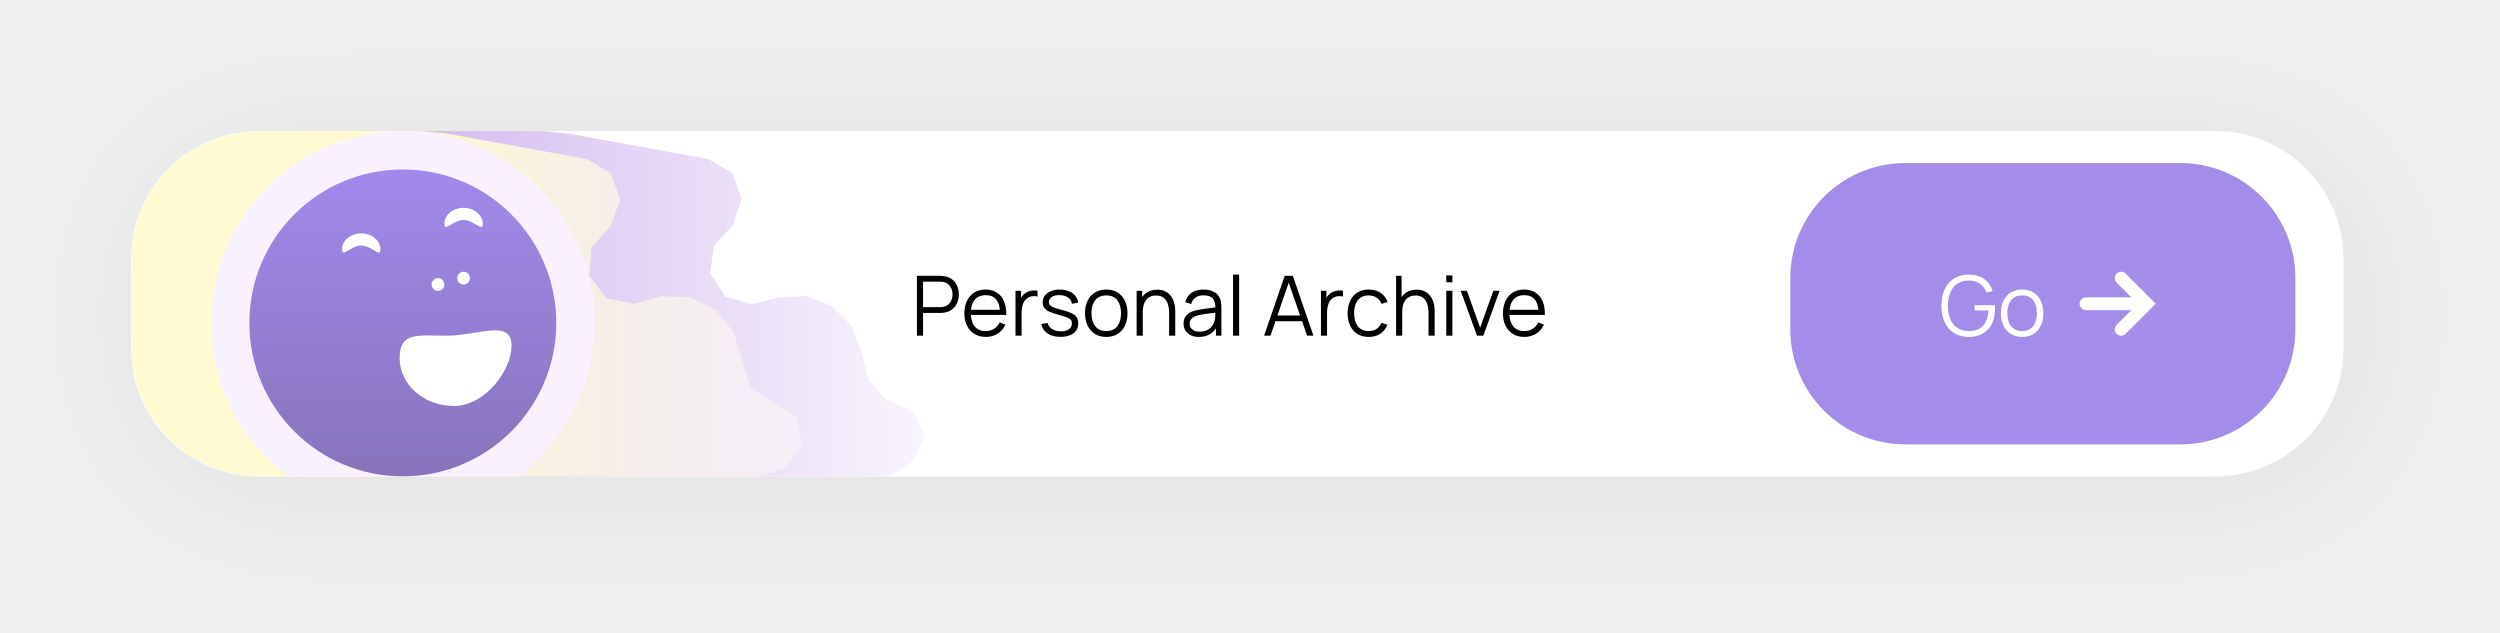
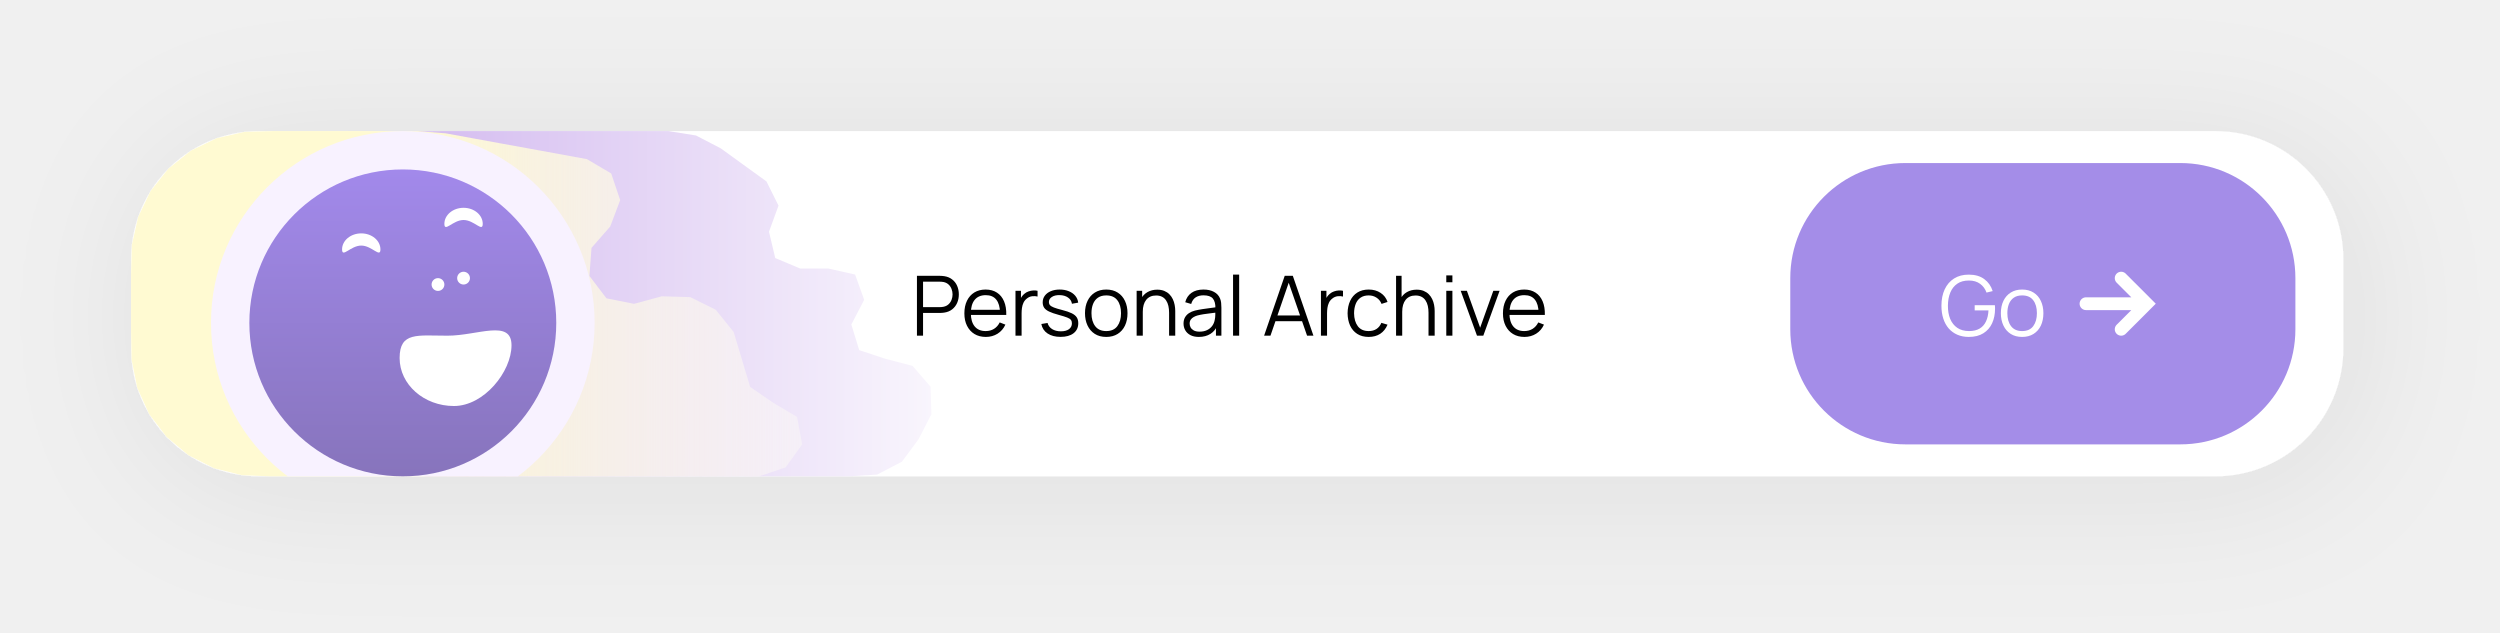
<svg xmlns="http://www.w3.org/2000/svg" width="391" height="99" viewBox="0 0 391 99" fill="none">
  <g filter="url(#filter0_d_836_7685)">
    <g clip-path="url(#clip0_836_7685)">
      <g filter="url(#filter1_d_836_7685)">
        <rect x="20.5" y="20.5" width="346" height="54" rx="20" fill="white" />
      </g>
      <path d="M143.41 52.5V43.14H147.024C147.115 43.14 147.217 43.144 147.33 43.153C147.447 43.157 147.564 43.17 147.681 43.192C148.17 43.266 148.584 43.437 148.922 43.706C149.264 43.97 149.522 44.303 149.695 44.706C149.873 45.109 149.962 45.556 149.962 46.045C149.962 46.531 149.873 46.975 149.695 47.378C149.518 47.781 149.258 48.117 148.916 48.386C148.578 48.65 148.166 48.819 147.681 48.892C147.564 48.91 147.447 48.923 147.33 48.931C147.217 48.94 147.115 48.944 147.024 48.944H144.365V52.5H143.41ZM144.365 48.035H146.998C147.076 48.035 147.167 48.03 147.271 48.022C147.375 48.013 147.477 47.998 147.576 47.976C147.897 47.907 148.159 47.775 148.363 47.58C148.571 47.385 148.725 47.153 148.825 46.884C148.929 46.615 148.981 46.336 148.981 46.045C148.981 45.755 148.929 45.476 148.825 45.207C148.725 44.934 148.571 44.7 148.363 44.505C148.159 44.31 147.897 44.178 147.576 44.108C147.477 44.087 147.375 44.074 147.271 44.069C147.167 44.061 147.076 44.056 146.998 44.056H144.365V48.035ZM154.188 52.695C153.503 52.695 152.91 52.543 152.407 52.24C151.909 51.937 151.521 51.51 151.244 50.959C150.966 50.409 150.828 49.764 150.828 49.023C150.828 48.255 150.964 47.593 151.237 47.033C151.51 46.474 151.894 46.043 152.388 45.74C152.886 45.437 153.473 45.285 154.149 45.285C154.842 45.285 155.434 45.445 155.924 45.766C156.413 46.082 156.784 46.537 157.035 47.131C157.286 47.725 157.401 48.433 157.38 49.257H156.405V48.919C156.387 48.008 156.19 47.322 155.813 46.858C155.44 46.394 154.894 46.163 154.175 46.163C153.421 46.163 152.843 46.407 152.44 46.897C152.041 47.387 151.842 48.084 151.842 48.99C151.842 49.874 152.041 50.561 152.44 51.05C152.843 51.536 153.412 51.779 154.149 51.779C154.652 51.779 155.089 51.664 155.462 51.434C155.839 51.2 156.136 50.864 156.353 50.426L157.243 50.771C156.966 51.382 156.556 51.856 156.015 52.194C155.477 52.528 154.868 52.695 154.188 52.695ZM151.504 49.257V48.457H156.866V49.257H151.504ZM158.822 52.5V45.48H159.68V47.17L159.511 46.949C159.589 46.741 159.691 46.55 159.817 46.377C159.942 46.199 160.079 46.054 160.226 45.941C160.408 45.781 160.62 45.66 160.863 45.578C161.106 45.491 161.351 45.441 161.598 45.428C161.845 45.411 162.07 45.428 162.274 45.48V46.377C162.018 46.312 161.738 46.297 161.435 46.331C161.132 46.366 160.852 46.487 160.597 46.696C160.363 46.877 160.187 47.096 160.07 47.352C159.953 47.603 159.875 47.872 159.836 48.158C159.797 48.44 159.778 48.719 159.778 48.996V52.5H158.822ZM165.872 52.688C165.049 52.688 164.371 52.511 163.838 52.156C163.309 51.8 162.984 51.306 162.863 50.673L163.838 50.511C163.942 50.91 164.178 51.228 164.546 51.467C164.919 51.7 165.378 51.818 165.924 51.818C166.457 51.818 166.878 51.707 167.185 51.486C167.493 51.261 167.647 50.955 167.647 50.569C167.647 50.353 167.597 50.177 167.497 50.043C167.402 49.904 167.205 49.776 166.906 49.66C166.607 49.542 166.16 49.404 165.567 49.243C164.93 49.07 164.431 48.897 164.072 48.724C163.712 48.55 163.456 48.351 163.305 48.126C163.153 47.896 163.077 47.616 163.077 47.287C163.077 46.888 163.19 46.539 163.415 46.24C163.641 45.937 163.953 45.703 164.351 45.538C164.75 45.37 165.214 45.285 165.742 45.285C166.271 45.285 166.743 45.372 167.159 45.545C167.58 45.714 167.918 45.952 168.173 46.26C168.429 46.568 168.581 46.925 168.628 47.333L167.653 47.508C167.588 47.096 167.382 46.771 167.036 46.533C166.693 46.29 166.258 46.165 165.729 46.156C165.231 46.143 164.826 46.238 164.514 46.442C164.202 46.641 164.046 46.908 164.046 47.242C164.046 47.428 164.102 47.588 164.215 47.722C164.327 47.852 164.531 47.976 164.826 48.093C165.125 48.21 165.549 48.338 166.1 48.477C166.745 48.641 167.252 48.815 167.621 48.996C167.989 49.178 168.251 49.393 168.407 49.64C168.563 49.887 168.641 50.193 168.641 50.556C168.641 51.219 168.394 51.742 167.9 52.123C167.411 52.5 166.735 52.688 165.872 52.688ZM173.014 52.695C172.317 52.695 171.721 52.537 171.227 52.221C170.733 51.904 170.354 51.467 170.089 50.907C169.825 50.349 169.693 49.707 169.693 48.983C169.693 48.247 169.827 47.601 170.096 47.047C170.365 46.492 170.746 46.061 171.24 45.753C171.738 45.441 172.33 45.285 173.014 45.285C173.716 45.285 174.314 45.443 174.808 45.76C175.307 46.072 175.686 46.507 175.946 47.066C176.21 47.621 176.342 48.26 176.342 48.983C176.342 49.72 176.21 50.368 175.946 50.927C175.682 51.482 175.3 51.915 174.802 52.227C174.304 52.539 173.708 52.695 173.014 52.695ZM173.014 51.779C173.794 51.779 174.375 51.521 174.756 51.005C175.138 50.485 175.328 49.811 175.328 48.983C175.328 48.134 175.136 47.458 174.75 46.956C174.369 46.453 173.79 46.202 173.014 46.202C172.49 46.202 172.057 46.321 171.714 46.559C171.376 46.793 171.123 47.12 170.954 47.541C170.789 47.956 170.707 48.438 170.707 48.983C170.707 49.828 170.902 50.507 171.292 51.018C171.682 51.525 172.256 51.779 173.014 51.779ZM182.846 52.5V48.919C182.846 48.529 182.809 48.171 182.736 47.846C182.662 47.517 182.543 47.231 182.378 46.988C182.218 46.741 182.008 46.55 181.748 46.416C181.492 46.282 181.18 46.215 180.812 46.215C180.474 46.215 180.175 46.273 179.915 46.39C179.659 46.507 179.442 46.676 179.265 46.897C179.091 47.114 178.959 47.378 178.868 47.69C178.777 48.002 178.732 48.357 178.732 48.756L178.056 48.606C178.056 47.887 178.181 47.283 178.433 46.793C178.684 46.303 179.031 45.933 179.473 45.681C179.915 45.43 180.422 45.304 180.994 45.304C181.414 45.304 181.78 45.37 182.092 45.499C182.409 45.63 182.675 45.805 182.892 46.026C183.113 46.247 183.29 46.501 183.425 46.786C183.559 47.068 183.657 47.369 183.717 47.69C183.778 48.006 183.808 48.323 183.808 48.639V52.5H182.846ZM177.77 52.5V45.48H178.634V47.209H178.732V52.5H177.77ZM187.503 52.695C186.975 52.695 186.531 52.6 186.171 52.409C185.816 52.218 185.549 51.965 185.371 51.648C185.194 51.332 185.105 50.988 185.105 50.615C185.105 50.234 185.181 49.909 185.332 49.64C185.488 49.367 185.699 49.144 185.963 48.971C186.232 48.797 186.541 48.665 186.892 48.574C187.248 48.487 187.64 48.411 188.069 48.346C188.502 48.277 188.925 48.219 189.336 48.171C189.752 48.119 190.116 48.069 190.428 48.022L190.09 48.23C190.103 47.536 189.969 47.023 189.687 46.689C189.406 46.355 188.916 46.188 188.218 46.188C187.737 46.188 187.33 46.297 186.996 46.514C186.667 46.73 186.435 47.072 186.301 47.541L185.371 47.267C185.532 46.639 185.855 46.152 186.34 45.805C186.825 45.458 187.456 45.285 188.231 45.285C188.873 45.285 189.417 45.406 189.863 45.649C190.314 45.887 190.632 46.234 190.818 46.689C190.905 46.893 190.961 47.12 190.987 47.371C191.013 47.623 191.026 47.879 191.026 48.139V52.5H190.175V50.739L190.422 50.843C190.184 51.445 189.813 51.904 189.31 52.221C188.808 52.537 188.205 52.695 187.503 52.695ZM187.614 51.87C188.06 51.87 188.45 51.789 188.784 51.629C189.118 51.469 189.386 51.25 189.59 50.972C189.794 50.691 189.926 50.374 189.986 50.023C190.038 49.798 190.067 49.551 190.071 49.282C190.075 49.01 190.077 48.806 190.077 48.672L190.441 48.86C190.116 48.903 189.763 48.947 189.382 48.99C189.005 49.033 188.632 49.083 188.264 49.139C187.9 49.196 187.571 49.263 187.276 49.341C187.077 49.397 186.884 49.477 186.697 49.581C186.511 49.681 186.357 49.816 186.236 49.984C186.119 50.154 186.06 50.364 186.06 50.615C186.06 50.819 186.11 51.016 186.21 51.206C186.314 51.397 186.479 51.555 186.704 51.681C186.934 51.807 187.237 51.87 187.614 51.87ZM192.849 52.5V42.945H193.804V52.5H192.849ZM197.705 52.5L200.929 43.14H202.197L205.421 52.5H204.426L201.365 43.673H201.742L198.7 52.5H197.705ZM199.142 50.231V49.334H203.978V50.231H199.142ZM206.595 52.5V45.48H207.453V47.17L207.284 46.949C207.362 46.741 207.463 46.55 207.589 46.377C207.715 46.199 207.851 46.054 207.999 45.941C208.181 45.781 208.393 45.66 208.636 45.578C208.878 45.491 209.123 45.441 209.37 45.428C209.617 45.411 209.842 45.428 210.046 45.48V46.377C209.79 46.312 209.511 46.297 209.208 46.331C208.904 46.366 208.625 46.487 208.369 46.696C208.135 46.877 207.96 47.096 207.843 47.352C207.726 47.603 207.648 47.872 207.609 48.158C207.57 48.44 207.55 48.719 207.55 48.996V52.5H206.595ZM214.064 52.695C213.358 52.695 212.76 52.537 212.27 52.221C211.781 51.904 211.408 51.469 211.152 50.914C210.901 50.355 210.771 49.714 210.762 48.99C210.771 48.253 210.905 47.608 211.165 47.053C211.425 46.494 211.8 46.061 212.29 45.753C212.779 45.441 213.373 45.285 214.071 45.285C214.781 45.285 215.399 45.458 215.923 45.805C216.452 46.152 216.814 46.626 217.009 47.228L216.073 47.528C215.908 47.107 215.646 46.782 215.286 46.553C214.931 46.319 214.524 46.202 214.064 46.202C213.549 46.202 213.122 46.321 212.784 46.559C212.446 46.793 212.194 47.12 212.03 47.541C211.865 47.961 211.781 48.444 211.776 48.99C211.785 49.831 211.98 50.507 212.361 51.018C212.743 51.525 213.31 51.779 214.064 51.779C214.541 51.779 214.946 51.67 215.28 51.453C215.618 51.233 215.873 50.912 216.047 50.492L217.009 50.778C216.749 51.401 216.367 51.878 215.865 52.208C215.362 52.532 214.762 52.695 214.064 52.695ZM223.42 52.5V48.919C223.42 48.529 223.384 48.171 223.31 47.846C223.236 47.517 223.117 47.231 222.952 46.988C222.792 46.741 222.582 46.55 222.322 46.416C222.066 46.282 221.754 46.215 221.386 46.215C221.048 46.215 220.749 46.273 220.489 46.39C220.233 46.507 220.017 46.676 219.839 46.897C219.666 47.114 219.533 47.378 219.442 47.69C219.351 48.002 219.306 48.357 219.306 48.756L218.63 48.606C218.63 47.887 218.756 47.283 219.007 46.793C219.258 46.303 219.605 45.933 220.047 45.681C220.489 45.43 220.996 45.304 221.568 45.304C221.988 45.304 222.354 45.37 222.666 45.499C222.983 45.63 223.249 45.805 223.466 46.026C223.687 46.247 223.865 46.501 223.999 46.786C224.133 47.068 224.231 47.369 224.291 47.69C224.352 48.006 224.382 48.323 224.382 48.639V52.5H223.42ZM218.344 52.5V43.14H219.208V48.425H219.306V52.5H218.344ZM226.199 44.148V43.075H227.155V44.148H226.199ZM226.199 52.5V45.48H227.155V52.5H226.199ZM231.001 52.5L228.453 45.48H229.422L231.495 51.252L233.556 45.48H234.537L231.989 52.5H231.001ZM238.422 52.695C237.737 52.695 237.143 52.543 236.641 52.24C236.142 51.937 235.754 51.51 235.477 50.959C235.2 50.409 235.061 49.764 235.061 49.023C235.061 48.255 235.198 47.593 235.471 47.033C235.744 46.474 236.127 46.043 236.621 45.74C237.119 45.437 237.707 45.285 238.383 45.285C239.076 45.285 239.667 45.445 240.157 45.766C240.647 46.082 241.017 46.537 241.269 47.131C241.52 47.725 241.635 48.433 241.613 49.257H240.638V48.919C240.621 48.008 240.424 47.322 240.047 46.858C239.674 46.394 239.128 46.163 238.409 46.163C237.655 46.163 237.076 46.407 236.673 46.897C236.274 47.387 236.075 48.084 236.075 48.99C236.075 49.874 236.274 50.561 236.673 51.05C237.076 51.536 237.646 51.779 238.383 51.779C238.885 51.779 239.323 51.664 239.696 51.434C240.073 51.2 240.369 50.864 240.586 50.426L241.477 50.771C241.199 51.382 240.79 51.856 240.248 52.194C239.711 52.528 239.102 52.695 238.422 52.695ZM235.737 49.257V48.457H241.1V49.257H235.737Z" fill="black" />
      <rect x="280" y="25.5" width="79" height="44" rx="18" fill="#A48DE8" />
      <path d="M307.911 52.695C307.252 52.695 306.658 52.58 306.13 52.35C305.601 52.121 305.15 51.794 304.778 51.369C304.409 50.944 304.128 50.433 303.933 49.835C303.738 49.233 303.64 48.561 303.64 47.82C303.64 46.841 303.809 45.987 304.147 45.259C304.489 44.527 304.979 43.959 305.616 43.556C306.253 43.153 307.018 42.952 307.911 42.952C308.907 42.952 309.718 43.185 310.342 43.654C310.97 44.117 311.408 44.741 311.655 45.526L310.693 45.76C310.489 45.188 310.153 44.73 309.685 44.388C309.221 44.046 308.643 43.874 307.95 43.874C307.217 43.87 306.608 44.035 306.123 44.368C305.638 44.698 305.272 45.161 305.025 45.76C304.782 46.353 304.658 47.04 304.654 47.82C304.65 48.6 304.769 49.287 305.012 49.88C305.259 50.47 305.627 50.934 306.117 51.272C306.606 51.605 307.217 51.774 307.95 51.779C308.621 51.779 309.176 51.648 309.614 51.389C310.051 51.129 310.383 50.756 310.608 50.27C310.838 49.785 310.968 49.211 310.998 48.548H308.84V47.729H311.999C312.012 47.829 312.019 47.935 312.019 48.047C312.023 48.156 312.025 48.234 312.025 48.282C312.025 49.127 311.873 49.883 311.57 50.55C311.267 51.213 310.81 51.737 310.199 52.123C309.592 52.504 308.829 52.695 307.911 52.695ZM316.258 52.695C315.56 52.695 314.964 52.537 314.47 52.221C313.976 51.904 313.597 51.467 313.333 50.907C313.068 50.349 312.936 49.707 312.936 48.983C312.936 48.247 313.07 47.601 313.339 47.047C313.608 46.492 313.989 46.061 314.483 45.753C314.981 45.441 315.573 45.285 316.258 45.285C316.96 45.285 317.558 45.443 318.052 45.76C318.55 46.072 318.929 46.507 319.189 47.066C319.453 47.621 319.586 48.26 319.586 48.983C319.586 49.72 319.453 50.368 319.189 50.927C318.925 51.482 318.543 51.915 318.045 52.227C317.547 52.539 316.951 52.695 316.258 52.695ZM316.258 51.779C317.038 51.779 317.618 51.521 318 51.005C318.381 50.485 318.572 49.811 318.572 48.983C318.572 48.134 318.379 47.458 317.993 46.956C317.612 46.453 317.033 46.202 316.258 46.202C315.733 46.202 315.3 46.321 314.958 46.559C314.62 46.793 314.366 47.12 314.197 47.541C314.032 47.956 313.95 48.438 313.95 48.983C313.95 49.828 314.145 50.507 314.535 51.018C314.925 51.525 315.499 51.779 316.258 51.779Z" fill="white" />
      <path d="M326.25 47.5H335.75M331.75 51.5L335.75 47.5L331.75 43.5" stroke-width="2" stroke-linecap="round" stroke="white" />
-       <path d="M110.80 24.89L106.47 24.10L102.14 23.31L97.81 22.52L93.48 21.73L89.15 20.93L84.78 20.50L80.38 20.50L75.98 20.50L71.58 20.50L67.18 20.50L62.79 20.75L58.50 21.70L54.42 23.35L50.66 25.63L47.33 28.49L44.49 31.85L42.24 35.63L40.64 39.72L39.72 44.02L39.52 48.41L40.02 52.78L41.22 57.01L43.10 60.98L45.60 64.60L48.65 67.76L52.17 70.39L56.08 72.41L60.26 73.77L64.60 74.43L69.00 74.50L73.40 74.50L77.80 74.50L82.21 74.50L86.61 74.50L91.01 74.50L95.41 74.50L99.81 74.50L104.21 74.50L108.61 74.50L113.01 74.50L117.41 74.50L121.81 74.50L126.21 74.50L130.62 74.50L135.02 74.50L139.41 74.35L143.02 71.97L144.60 68.01L142.72 64.17L138.66 62.59L135.82 59.40L134.78 55.13L133.24 51.03L130.20 47.90L126.13 46.30L121.77 46.51L117.51 47.59L113.39 46.34L111.07 42.70L111.68 38.43L114.62 35.21L116.00 31.11L114.53 27.05Z" fill="url(#paint0_linear_836_7685)">
-         <animate attributeName="d" values="M110.80 24.89L106.47 24.10L102.14 23.31L97.81 22.52L93.48 21.73L89.15 20.93L84.78 20.50L80.38 20.50L75.98 20.50L71.58 20.50L67.18 20.50L62.79 20.75L58.50 21.70L54.42 23.35L50.66 25.63L47.33 28.49L44.49 31.85L42.24 35.63L40.64 39.72L39.72 44.02L39.52 48.41L40.02 52.78L41.22 57.01L43.10 60.98L45.60 64.60L48.65 67.76L52.17 70.39L56.08 72.41L60.26 73.77L64.60 74.43L69.00 74.50L73.40 74.50L77.80 74.50L82.21 74.50L86.61 74.50L91.01 74.50L95.41 74.50L99.81 74.50L104.21 74.50L108.61 74.50L113.01 74.50L117.41 74.50L121.81 74.50L126.21 74.50L130.62 74.50L135.02 74.50L139.41 74.35L143.02 71.97L144.60 68.01L142.72 64.17L138.66 62.59L135.82 59.40L134.78 55.13L133.24 51.03L130.20 47.90L126.13 46.30L121.77 46.51L117.51 47.59L113.39 46.34L111.07 42.70L111.68 38.43L114.62 35.21L116.00 31.11L114.53 27.05Z;M104.52 20.50L100.12 20.50L95.73 20.50L91.33 20.50L86.93 20.50L82.53 20.50L78.13 20.50L73.73 20.50L69.33 20.50L64.93 20.54L60.58 21.15L56.38 22.46L52.46 24.43L48.90 27.02L45.81 30.15L43.27 33.73L41.34 37.68L40.08 41.89L39.53 46.25L39.68 50.64L40.54 54.95L42.09 59.06L44.29 62.86L47.08 66.26L50.38 69.16L54.11 71.49L58.16 73.19L62.44 74.20L66.82 74.50L71.22 74.50L75.62 74.50L80.02 74.50L84.42 74.50L88.82 74.50L93.22 74.50L97.62 74.50L102.02 74.50L106.42 74.50L110.82 74.50L115.22 74.50L119.62 74.50L124.02 74.50L128.42 74.50L132.81 74.50L137.19 74.22L141.06 72.21L143.66 68.70L145.67 64.79L145.54 60.48L142.72 57.22L138.49 56.12L134.38 54.76L133.15 50.75L135.16 46.89L133.74 42.94L129.56 42.00L125.16 42.00L121.25 40.36L120.27 36.24L121.76 32.16L119.87 28.37L116.30 25.79L112.74 23.21L108.85 21.19Z;M110.80 24.89L106.47 24.10L102.14 23.31L97.81 22.52L93.48 21.73L89.15 20.93L84.78 20.50L80.38 20.50L75.98 20.50L71.58 20.50L67.18 20.50L62.79 20.75L58.50 21.70L54.42 23.35L50.66 25.63L47.33 28.49L44.49 31.85L42.24 35.63L40.64 39.72L39.72 44.02L39.52 48.41L40.02 52.78L41.22 57.01L43.10 60.98L45.60 64.60L48.65 67.76L52.17 70.39L56.08 72.41L60.26 73.77L64.60 74.43L69.00 74.50L73.40 74.50L77.80 74.50L82.21 74.50L86.61 74.50L91.01 74.50L95.41 74.50L99.81 74.50L104.21 74.50L108.61 74.50L113.01 74.50L117.41 74.50L121.81 74.50L126.21 74.50L130.62 74.50L135.02 74.50L139.41 74.35L143.02 71.97L144.60 68.01L142.72 64.17L138.66 62.59L135.82 59.40L134.78 55.13L133.24 51.03L130.20 47.90L126.13 46.30L121.77 46.51L117.51 47.59L113.39 46.34L111.07 42.70L111.68 38.43L114.62 35.21L116.00 31.11L114.53 27.05Z" keyTimes="0;0.5;1" dur="6s" calcMode="spline" keySplines="0.4 0 0.6 1;0.4 0 0.6 1" repeatCount="indefinite" />
+       <path d="M104.52 20.50L100.12 20.50L95.73 20.50L91.33 20.50L86.93 20.50L82.53 20.50L78.13 20.50L73.73 20.50L69.33 20.50L64.93 20.54L60.58 21.15L56.38 22.46L52.46 24.43L48.90 27.02L45.81 30.15L43.27 33.73L41.34 37.68L40.08 41.89L39.53 46.25L39.68 50.64L40.54 54.95L42.09 59.06L44.29 62.86L47.08 66.26L50.38 69.16L54.11 71.49L58.16 73.19L62.44 74.20L66.82 74.50L71.22 74.50L75.62 74.50L80.02 74.50L84.42 74.50L88.82 74.50L93.22 74.50L97.62 74.50L102.02 74.50L106.42 74.50L110.82 74.50L115.22 74.50L119.62 74.50L124.02 74.50L128.42 74.50L132.81 74.50L137.19 74.22L141.06 72.21L143.66 68.70L145.67 64.79L145.54 60.48L142.72 57.22L138.49 56.12L134.38 54.76L133.15 50.75L135.16 46.89L133.74 42.94L129.56 42.00L125.16 42.00L121.25 40.36L120.27 36.24L121.76 32.16L119.87 28.37L116.30 25.79L112.74 23.21L108.85 21.19Z" fill="url(#paint0_linear_836_7685)">
+         <animate attributeName="d" values="M104.52 20.50L100.12 20.50L95.73 20.50L91.33 20.50L86.93 20.50L82.53 20.50L78.13 20.50L73.73 20.50L69.33 20.50L64.93 20.54L60.58 21.15L56.38 22.46L52.46 24.43L48.90 27.02L45.81 30.15L43.27 33.73L41.34 37.68L40.08 41.89L39.53 46.25L39.68 50.64L40.54 54.95L42.09 59.06L44.29 62.86L47.08 66.26L50.38 69.16L54.11 71.49L58.16 73.19L62.44 74.20L66.82 74.50L71.22 74.50L75.62 74.50L80.02 74.50L84.42 74.50L88.82 74.50L93.22 74.50L97.62 74.50L102.02 74.50L106.42 74.50L110.82 74.50L115.22 74.50L119.62 74.50L124.02 74.50L128.42 74.50L132.81 74.50L137.19 74.22L141.06 72.21L143.66 68.70L145.67 64.79L145.54 60.48L142.72 57.22L138.49 56.12L134.38 54.76L133.15 50.75L135.16 46.89L133.74 42.94L129.56 42.00L125.16 42.00L121.25 40.36L120.27 36.24L121.76 32.16L119.87 28.37L116.30 25.79L112.74 23.21L108.85 21.19Z;M110.80 24.89L106.47 24.10L102.14 23.31L97.81 22.52L93.48 21.73L89.15 20.93L84.78 20.50L80.38 20.50L75.98 20.50L71.58 20.50L67.18 20.50L62.79 20.75L58.50 21.70L54.42 23.35L50.66 25.63L47.33 28.49L44.49 31.85L42.24 35.63L40.64 39.72L39.72 44.02L39.52 48.41L40.02 52.78L41.22 57.01L43.10 60.98L45.60 64.60L48.65 67.76L52.17 70.39L56.08 72.41L60.26 73.77L64.60 74.43L69.00 74.50L73.40 74.50L77.80 74.50L82.21 74.50L86.61 74.50L91.01 74.50L95.41 74.50L99.81 74.50L104.21 74.50L108.61 74.50L113.01 74.50L117.41 74.50L121.81 74.50L126.21 74.50L130.62 74.50L135.02 74.50L139.41 74.35L143.02 71.97L144.60 68.01L142.72 64.17L138.66 62.59L135.82 59.40L134.78 55.13L133.24 51.03L130.20 47.90L126.13 46.30L121.77 46.51L117.51 47.59L113.39 46.34L111.07 42.70L111.68 38.43L114.62 35.21L116.00 31.11L114.53 27.05Z;M104.52 20.50L100.12 20.50L95.73 20.50L91.33 20.50L86.93 20.50L82.53 20.50L78.13 20.50L73.73 20.50L69.33 20.50L64.93 20.54L60.58 21.15L56.38 22.46L52.46 24.43L48.90 27.02L45.81 30.15L43.27 33.73L41.34 37.68L40.08 41.89L39.53 46.25L39.68 50.64L40.54 54.95L42.09 59.06L44.29 62.86L47.08 66.26L50.38 69.16L54.11 71.49L58.16 73.19L62.44 74.20L66.82 74.50L71.22 74.50L75.62 74.50L80.02 74.50L84.42 74.50L88.82 74.50L93.22 74.50L97.62 74.50L102.02 74.50L106.42 74.50L110.82 74.50L115.22 74.50L119.62 74.50L124.02 74.50L128.42 74.50L132.81 74.50L137.19 74.22L141.06 72.21L143.66 68.70L145.67 64.79L145.54 60.48L142.72 57.22L138.49 56.12L134.38 54.76L133.15 50.75L135.16 46.89L133.74 42.94L129.56 42.00L125.16 42.00L121.25 40.36L120.27 36.24L121.76 32.16L119.87 28.37L116.30 25.79L112.74 23.21L108.85 21.19Z" keyTimes="0;0.5;1" dur="6s" calcMode="spline" keySplines="0.4 0 0.6 1;0.4 0 0.6 1" repeatCount="indefinite" />
      </path>
      <path d="M91.80 24.89L87.38 24.08L82.96 23.27L78.54 22.47L74.11 21.66L69.69 20.85L65.22 20.50L60.73 20.50L56.23 20.50L51.74 20.50L47.24 20.50L42.75 20.50L38.26 20.62L33.88 21.62L29.85 23.57L26.34 26.37L23.55 29.88L21.61 33.92L20.62 38.30L20.50 42.79L20.50 47.28L20.50 51.78L20.58 56.27L21.47 60.67L23.32 64.75L26.04 68.32L29.48 71.20L33.48 73.23L37.83 74.32L42.32 74.50L46.81 74.50L51.31 74.50L55.80 74.50L60.30 74.50L64.79 74.50L69.29 74.50L73.78 74.50L78.28 74.50L82.77 74.50L87.27 74.50L91.76 74.50L96.25 74.50L100.75 74.50L105.24 74.50L109.74 74.50L114.23 74.50L118.73 74.50L122.88 73.09L125.46 69.50L124.66 65.21L120.91 62.98L117.32 60.51L116.04 56.22L114.75 51.93L111.95 48.45L107.96 46.47L103.50 46.34L99.17 47.52L94.85 46.66L92.19 43.16L92.51 38.77L95.44 35.42L97.00 31.30L95.59 27.13Z" fill="url(#paint1_linear_836_7685)">
-         <animate attributeName="d" begin="0.35s" values="M91.80 24.89L87.38 24.08L82.96 23.27L78.54 22.47L74.11 21.66L69.69 20.85L65.22 20.50L60.73 20.50L56.23 20.50L51.74 20.50L47.24 20.50L42.75 20.50L38.26 20.62L33.88 21.62L29.85 23.57L26.34 26.37L23.55 29.88L21.61 33.92L20.62 38.30L20.50 42.79L20.50 47.28L20.50 51.78L20.58 56.27L21.47 60.67L23.32 64.75L26.04 68.32L29.48 71.20L33.48 73.23L37.83 74.32L42.32 74.50L46.81 74.50L51.31 74.50L55.80 74.50L60.30 74.50L64.79 74.50L69.29 74.50L73.78 74.50L78.28 74.50L82.77 74.50L87.27 74.50L91.76 74.50L96.25 74.50L100.75 74.50L105.24 74.50L109.74 74.50L114.23 74.50L118.73 74.50L122.88 73.09L125.46 69.50L124.66 65.21L120.91 62.98L117.32 60.51L116.04 56.22L114.75 51.93L111.95 48.45L107.96 46.47L103.50 46.34L99.17 47.52L94.85 46.66L92.19 43.16L92.51 38.77L95.44 35.42L97.00 31.30L95.59 27.13Z;M95.23 29.74L91.01 28.32L86.78 26.90L82.55 25.47L78.32 24.05L74.10 22.63L69.86 21.23L65.47 20.52L61.01 20.50L56.55 20.50L52.09 20.50L47.63 20.50L43.17 20.50L38.71 20.58L34.34 21.47L30.29 23.30L26.74 25.99L23.87 29.39L21.82 33.34L20.70 37.65L20.50 42.10L20.50 46.56L20.50 51.02L20.52 55.48L21.23 59.87L22.90 64.00L25.44 67.66L28.72 70.66L32.58 72.87L36.84 74.17L41.28 74.50L45.74 74.50L50.20 74.50L54.66 74.50L59.12 74.50L63.58 74.50L68.05 74.50L72.51 74.50L76.97 74.50L81.43 74.50L85.89 74.50L90.35 74.50L94.81 74.50L99.27 74.50L103.73 74.50L108.19 74.50L112.65 74.50L117.11 74.50L121.56 74.40L124.96 71.75L124.90 67.44L121.45 64.87L117.12 63.82L112.83 62.64L110.49 59.05L111.92 54.92L111.11 50.71L107.15 49.06L103.39 46.96L102.77 42.69L105.47 39.21L106.41 34.98L103.94 31.42L99.63 30.43Z;M91.80 24.89L87.38 24.08L82.96 23.27L78.54 22.47L74.11 21.66L69.69 20.85L65.22 20.50L60.73 20.50L56.23 20.50L51.74 20.50L47.24 20.50L42.75 20.50L38.26 20.62L33.88 21.62L29.85 23.57L26.34 26.37L23.55 29.88L21.61 33.92L20.62 38.30L20.50 42.79L20.50 47.28L20.50 51.78L20.58 56.27L21.47 60.67L23.32 64.75L26.04 68.32L29.48 71.20L33.48 73.23L37.83 74.32L42.32 74.50L46.81 74.50L51.31 74.50L55.80 74.50L60.30 74.50L64.79 74.50L69.29 74.50L73.78 74.50L78.28 74.50L82.77 74.50L87.27 74.50L91.76 74.50L96.25 74.50L100.75 74.50L105.24 74.50L109.74 74.50L114.23 74.50L118.73 74.50L122.88 73.09L125.46 69.50L124.66 65.21L120.91 62.98L117.32 60.51L116.04 56.22L114.75 51.93L111.95 48.45L107.96 46.47L103.50 46.34L99.17 47.52L94.85 46.66L92.19 43.16L92.51 38.77L95.44 35.42L97.00 31.30L95.59 27.13Z" keyTimes="0;0.5;1" dur="6s" calcMode="spline" keySplines="0.4 0 0.6 1;0.4 0 0.6 1" repeatCount="indefinite" />
+         <animate attributeName="d" values="M91.80 24.89L87.38 24.08L82.96 23.27L78.54 22.47L74.11 21.66L69.69 20.85L65.22 20.50L60.73 20.50L56.23 20.50L51.74 20.50L47.24 20.50L42.75 20.50L38.26 20.62L33.88 21.62L29.85 23.57L26.34 26.37L23.55 29.88L21.61 33.92L20.62 38.30L20.50 42.79L20.50 47.28L20.50 51.78L20.58 56.27L21.47 60.67L23.32 64.75L26.04 68.32L29.48 71.20L33.48 73.23L37.83 74.32L42.32 74.50L46.81 74.50L51.31 74.50L55.80 74.50L60.30 74.50L64.79 74.50L69.29 74.50L73.78 74.50L78.28 74.50L82.77 74.50L87.27 74.50L91.76 74.50L96.25 74.50L100.75 74.50L105.24 74.50L109.74 74.50L114.23 74.50L118.73 74.50L122.88 73.09L125.46 69.50L124.66 65.21L120.91 62.98L117.32 60.51L116.04 56.22L114.75 51.93L111.95 48.45L107.96 46.47L103.50 46.34L99.17 47.52L94.85 46.66L92.19 43.16L92.51 38.77L95.44 35.42L97.00 31.30L95.59 27.13Z;M95.23 29.74L91.01 28.32L86.78 26.90L82.55 25.47L78.32 24.05L74.10 22.63L69.86 21.23L65.47 20.52L61.01 20.50L56.55 20.50L52.09 20.50L47.63 20.50L43.17 20.50L38.71 20.58L34.34 21.47L30.29 23.30L26.74 25.99L23.87 29.39L21.82 33.34L20.70 37.65L20.50 42.10L20.50 46.56L20.50 51.02L20.52 55.48L21.23 59.87L22.90 64.00L25.44 67.66L28.72 70.66L32.58 72.87L36.84 74.17L41.28 74.50L45.74 74.50L50.20 74.50L54.66 74.50L59.12 74.50L63.58 74.50L68.05 74.50L72.51 74.50L76.97 74.50L81.43 74.50L85.89 74.50L90.35 74.50L94.81 74.50L99.27 74.50L103.73 74.50L108.19 74.50L112.65 74.50L117.11 74.50L121.56 74.40L124.96 71.75L124.90 67.44L121.45 64.87L117.12 63.82L112.83 62.64L110.49 59.05L111.92 54.92L111.11 50.71L107.15 49.06L103.39 46.96L102.77 42.69L105.47 39.21L106.41 34.98L103.94 31.42L99.63 30.43Z;M91.80 24.89L87.38 24.08L82.96 23.27L78.54 22.47L74.11 21.66L69.69 20.85L65.22 20.50L60.73 20.50L56.23 20.50L51.74 20.50L47.24 20.50L42.75 20.50L38.26 20.62L33.88 21.62L29.85 23.57L26.34 26.37L23.55 29.88L21.61 33.92L20.62 38.30L20.50 42.79L20.50 47.28L20.50 51.78L20.58 56.27L21.47 60.67L23.32 64.75L26.04 68.32L29.48 71.20L33.48 73.23L37.83 74.32L42.32 74.50L46.81 74.50L51.31 74.50L55.80 74.50L60.30 74.50L64.79 74.50L69.29 74.50L73.78 74.50L78.28 74.50L82.77 74.50L87.27 74.50L91.76 74.50L96.25 74.50L100.75 74.50L105.24 74.50L109.74 74.50L114.23 74.50L118.73 74.50L122.88 73.09L125.46 69.50L124.66 65.21L120.91 62.98L117.32 60.51L116.04 56.22L114.75 51.93L111.95 48.45L107.96 46.47L103.50 46.34L99.17 47.52L94.85 46.66L92.19 43.16L92.51 38.77L95.44 35.42L97.00 31.30L95.59 27.13Z" keyTimes="0;0.5;1" dur="6s" calcMode="spline" keySplines="0.4 0 0.6 1;0.4 0 0.6 1" repeatCount="indefinite" />
      </path>
      <circle cx="63" cy="50.5" r="30" fill="#F8F2FF" />
      <circle cx="63" cy="50.5" r="24" fill="url(#paint2_linear_836_7685)" />
      <path d="M80 54C80 58.142 75.694 63.5 71 63.5C66.306 63.5 62.5 60.142 62.5 56C62.5 51.858 65.306 52.5 70 52.5C74.694 52.5 80 49.858 80 54Z" fill="white" />
      <circle cx="68.5" cy="44.5" r="1" fill="white" />
      <circle cx="72.5" cy="43.5" r="1" fill="white" />
      <path d="M75.5 35.009C75.5 36.395 74.157 34.407 72.5 34.407C70.843 34.407 69.5 36.395 69.5 35.009C69.5 33.623 70.843 32.5 72.5 32.5C74.157 32.5 75.5 33.623 75.5 35.009Z" fill="white" />
      <path d="M59.5 39.009C59.5 40.395 58.157 38.407 56.5 38.407C54.843 38.407 53.5 40.395 53.5 39.009C53.5 37.623 54.843 36.5 56.5 36.5C58.157 36.5 59.5 37.623 59.5 39.009Z" fill="white" />
    </g>
  </g>
  <defs>
    <filter id="filter0_d_836_7685" x="0" y="0" width="391" height="99" filterUnits="userSpaceOnUse" color-interpolation-filters="sRGB">
      <feFlood flood-opacity="0" result="BackgroundImageFix" />
      <feColorMatrix in="SourceAlpha" type="matrix" values="0 0 0 0 0 0 0 0 0 0 0 0 0 0 0 0 0 0 127 0" result="hardAlpha" />
      <feOffset dx="2" dy="2" />
      <feGaussianBlur stdDeviation="11.25" />
      <feComposite in2="hardAlpha" operator="out" />
      <feColorMatrix type="matrix" values="0 0 0 0 0 0 0 0 0 0 0 0 0 0 0 0 0 0 0.07 0" />
      <feBlend mode="normal" in2="BackgroundImageFix" result="effect1_dropShadow_836_7685" />
      <feBlend mode="normal" in="SourceGraphic" in2="effect1_dropShadow_836_7685" result="shape" />
    </filter>
    <filter id="filter1_d_836_7685" x="0" y="0" width="391" height="99" filterUnits="userSpaceOnUse" color-interpolation-filters="sRGB">
      <feFlood flood-opacity="0" result="BackgroundImageFix" />
      <feColorMatrix in="SourceAlpha" type="matrix" values="0 0 0 0 0 0 0 0 0 0 0 0 0 0 0 0 0 0 127 0" result="hardAlpha" />
      <feOffset dx="2" dy="2" />
      <feGaussianBlur stdDeviation="11.25" />
      <feComposite in2="hardAlpha" operator="out" />
      <feColorMatrix type="matrix" values="0 0 0 0 0 0 0 0 0 0 0 0 0 0 0 0 0 0 0.05 0" />
      <feBlend mode="normal" in2="BackgroundImageFix" result="effect1_dropShadow_836_7685" />
      <feBlend mode="normal" in="SourceGraphic" in2="effect1_dropShadow_836_7685" result="shape" />
    </filter>
    <linearGradient id="paint0_linear_836_7685" x1="43" y1="58.5" x2="159.5" y2="58.5" gradientUnits="userSpaceOnUse">
      <stop stop-color="#CAACEC" />
      <stop offset="1" stop-color="white" />
    </linearGradient>
    <linearGradient id="paint1_linear_836_7685" x1="66" y1="58.5" x2="140.5" y2="58.5" gradientUnits="userSpaceOnUse">
      <stop stop-color="#FFFAD2" />
      <stop offset="1" stop-color="white" stop-opacity="0.23" />
    </linearGradient>
    <linearGradient id="paint2_linear_836_7685" x1="63" y1="26.5" x2="63" y2="74.5" gradientUnits="userSpaceOnUse">
      <stop stop-color="#A289EB" />
      <stop offset="1" stop-color="#8774BC" />
    </linearGradient>
    <clipPath id="clip0_836_7685">
      <rect x="20.5" y="20.5" width="346" height="54" rx="20" fill="white" />
    </clipPath>
  </defs>
</svg>
